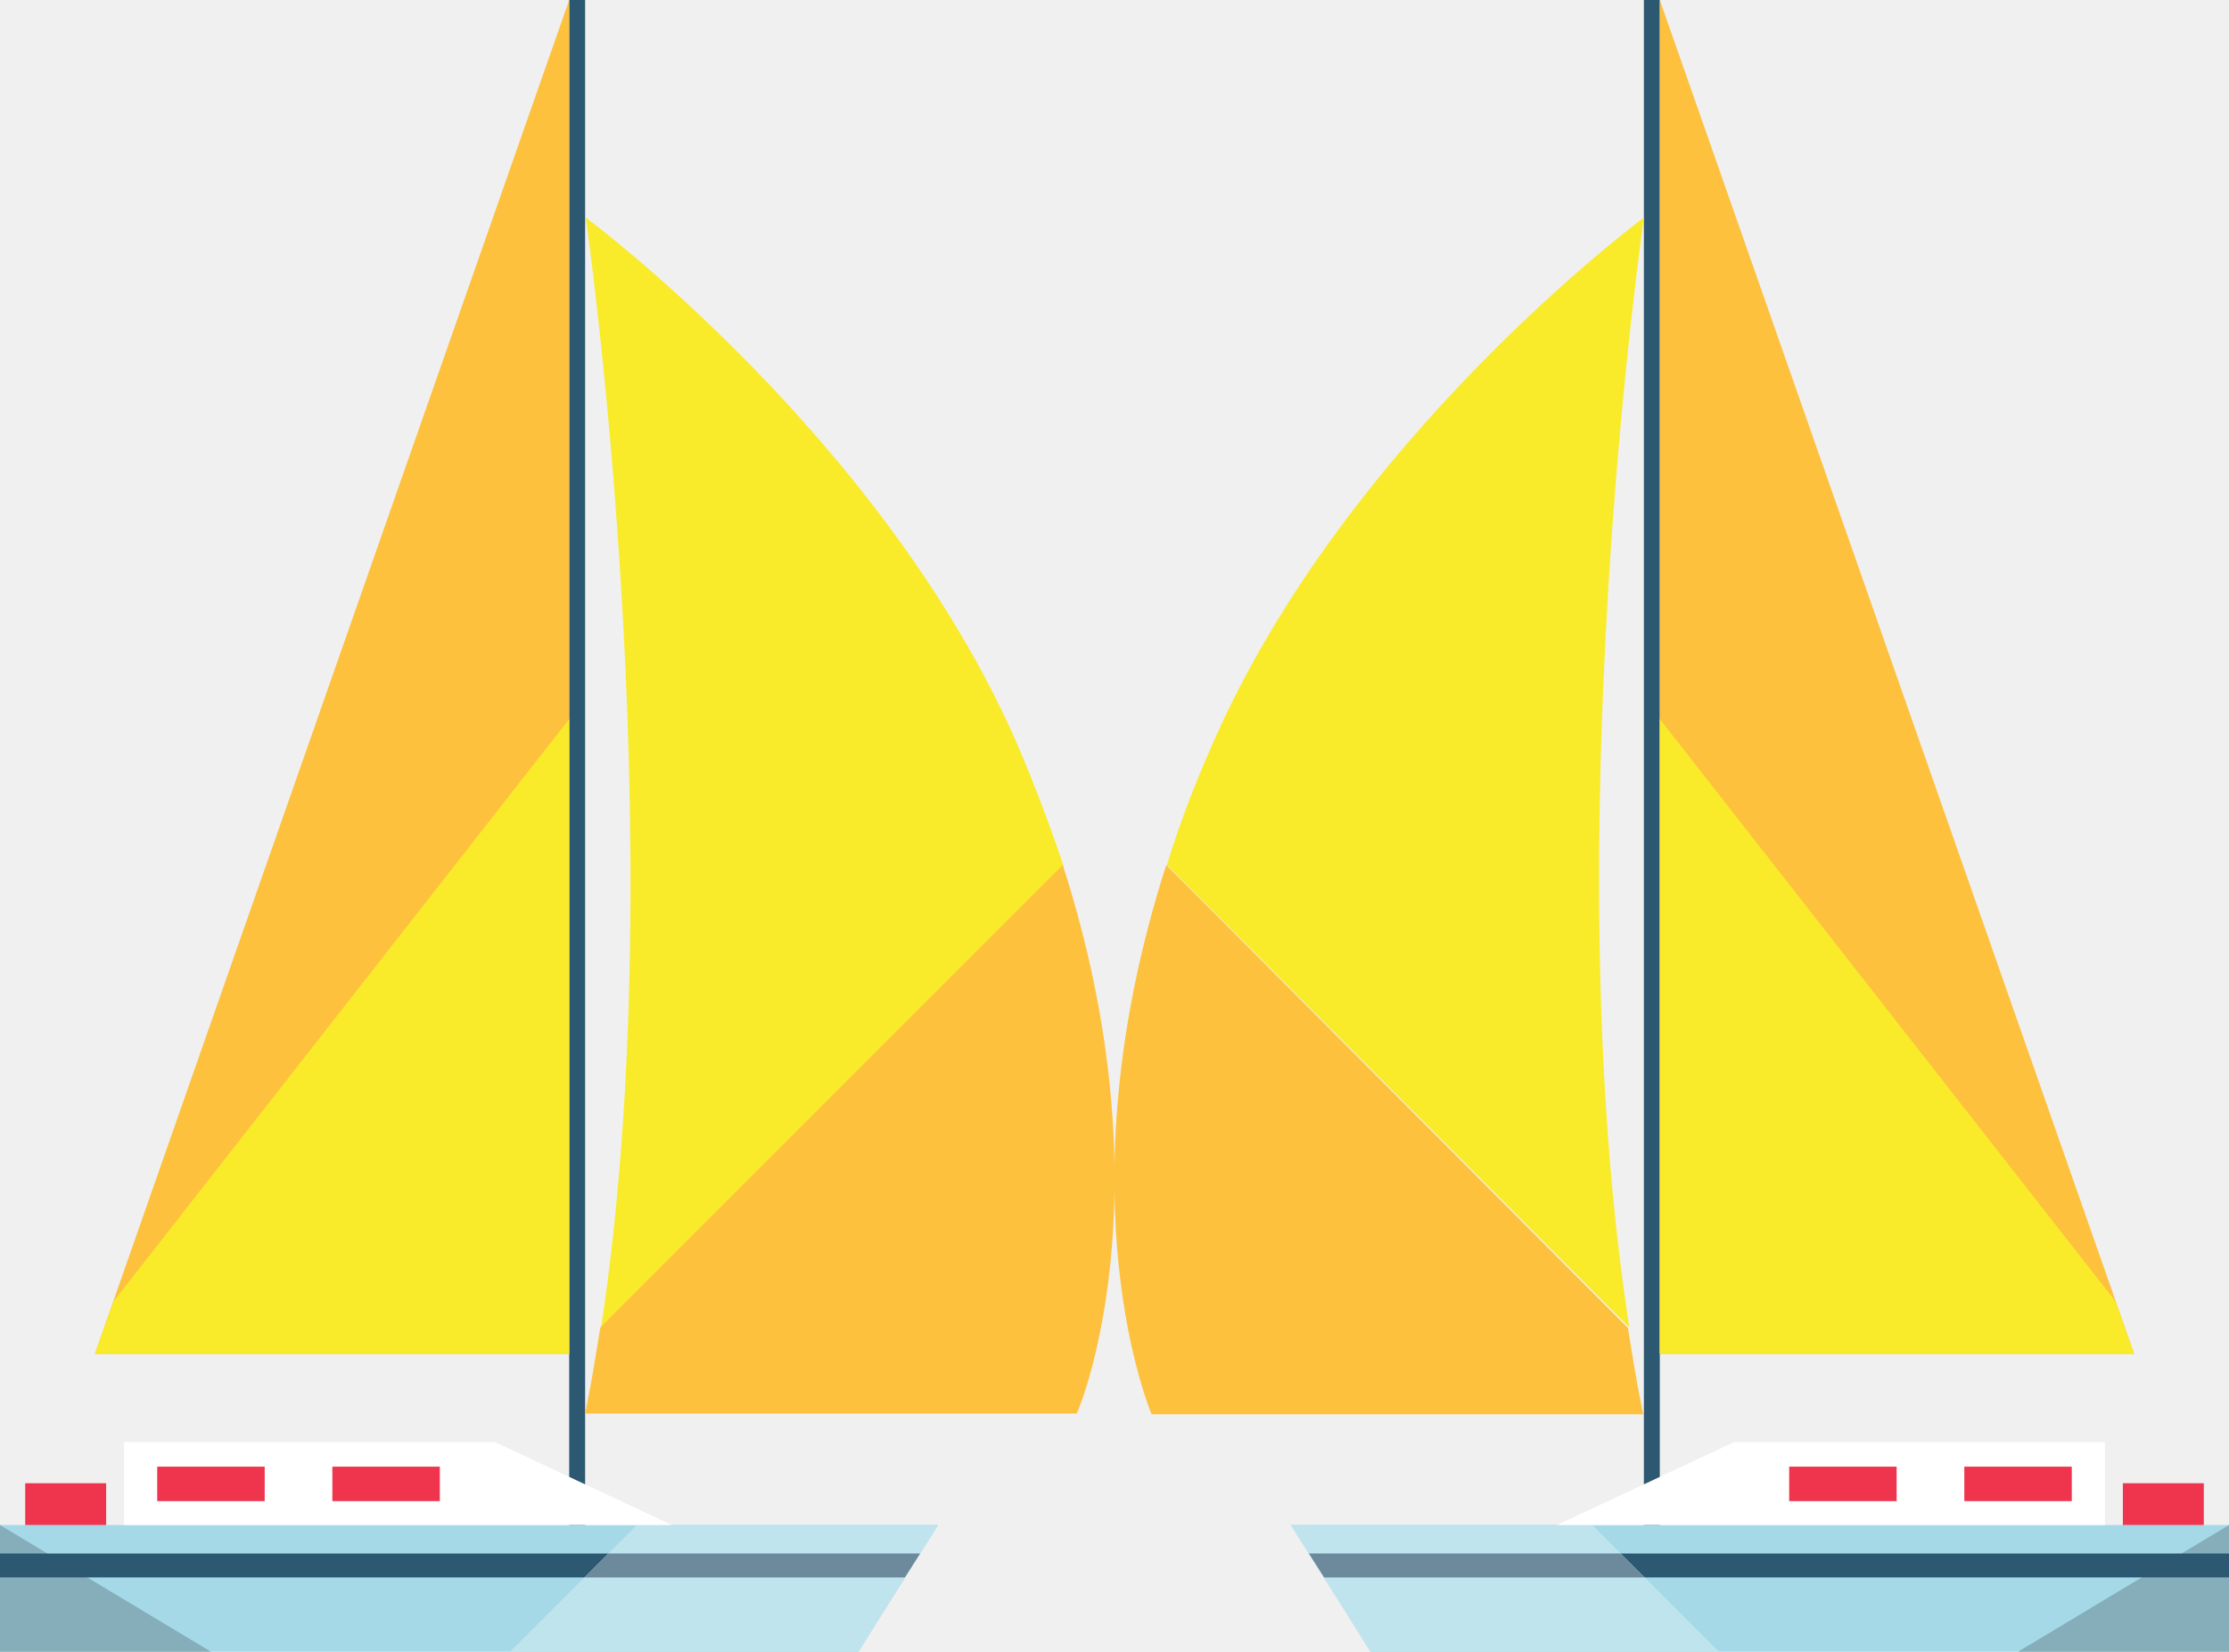
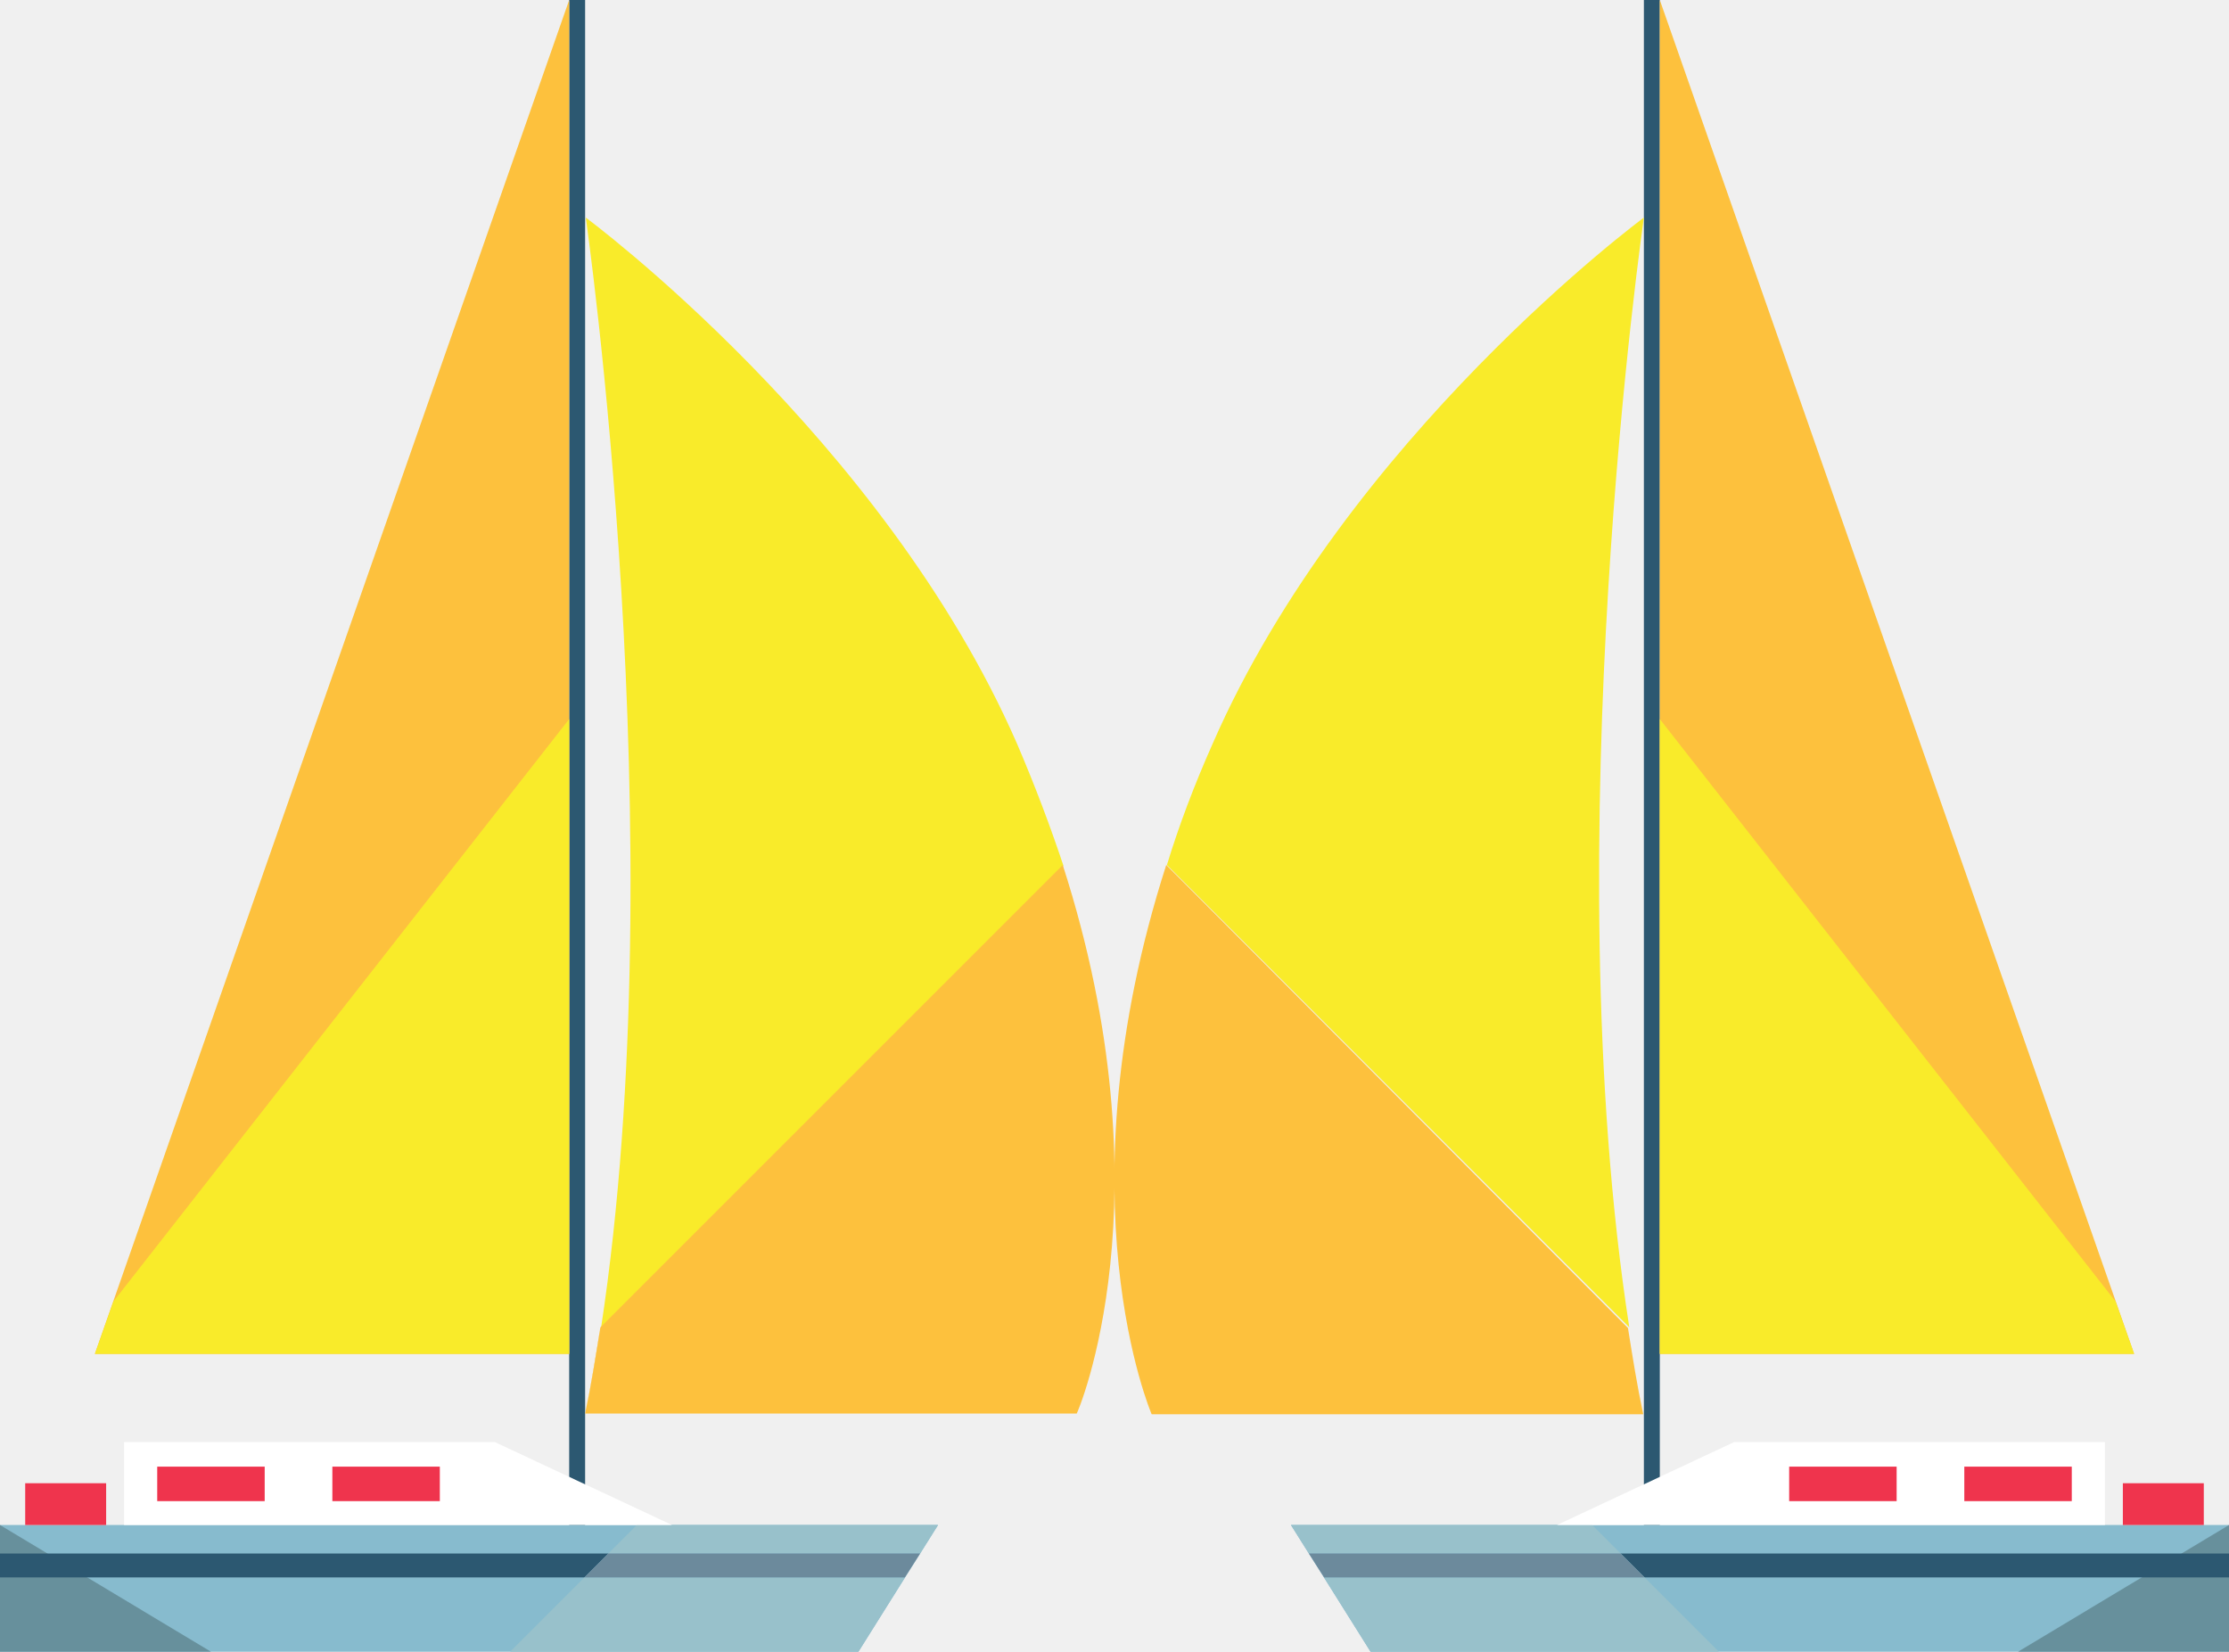
- <svg xmlns="http://www.w3.org/2000/svg" version="1.1" id="Livello_1" x="0px" y="0px" viewBox="0 0 336 249" width="336" height="249" style="enable-background:new 0 0 336 249;" xml:space="preserve">
+ <svg xmlns="http://www.w3.org/2000/svg" version="1.1" x="0px" y="0px" viewBox="0 0 336 249" width="336" height="249" style="enable-background:new 0 0 336 249;" xml:space="preserve">
  <style type="text/css">
	.st0{fill:#2C5871;}
- 	.st1{fill:#A5D9E7;}
- 	.st2{fill:#85AEBA;}
+ 	.st1{fill:#87BBCE;}
+ 	.st2{fill:#67909C;}
	.st3{fill:#FDC13D;}
	.st4{fill:#EF344D;}
	.st5{fill:#F9EB2A;}
- 	.st6{fill:#C0E4EE;}
+ 	.st6{fill:#98C1CB;}
	.st7{fill:#6C8A9C;}
	.st8{fill:#FFFFFF;}
</style>
-   <g>
-     <rect x="247.8" class="st0" width="2.4" height="232.1" />
-     <polygon class="st1" points="206.6,249 336,249 336,229.9 194.6,229.9  " />
-     <polygon class="st2" points="304.2,249 336,249 336,229.9  " />
-     <polygon class="st3" points="250.2,0 250.2,204.1 321.7,204.1  " />
-     <rect x="320" y="223.6" class="st4" width="12.2" height="6.3" />
+   <g id="Livello_1">
    <g>
-       <path class="st5" d="M247.8,32.8c0,0-44.8,33.1-65,79.3c-2.8,6.3-5.1,12.4-6.9,18.3l69.7,69.7C234.2,126.5,247.8,32.8,247.8,32.8z    " />
-       <path class="st3" d="M175.8,130.4c-16.2,50.4-2.2,82.8-2.2,82.8h74.1c-0.9-4.2-1.6-8.6-2.3-13L175.8,130.4z" />
+       <rect x="247.8" class="st0" width="2.4" height="232.1" />
+       <polygon class="st1" points="206.6,249 336,249 336,229.9 194.6,229.9   " />
+       <polygon class="st2" points="304.2,249 336,249 336,229.9   " />
+       <polygon class="st3" points="250.2,0 250.2,204.1 321.7,204.1   " />
+       <rect x="320" y="223.6" class="st4" width="12.2" height="6.3" />
+       <g>
+         <path class="st5" d="M247.8,32.8c0,0-44.8,33.1-65,79.3c-2.8,6.3-5.1,12.4-6.9,18.3l69.7,69.7C234.2,126.5,247.8,32.8,247.8,32.8     z" />
+         <path class="st3" d="M175.8,130.4c-16.2,50.4-2.2,82.8-2.2,82.8h74.1c-0.9-4.2-1.6-8.6-2.3-13L175.8,130.4z" />
+       </g>
+       <polygon class="st5" points="250.2,108.4 318.9,196.2 321.7,204.1 250.2,204.1   " />
+       <g>
+         <polygon class="st0" points="197.3,234.2 199.6,237.8 199.6,237.8 197.3,234.2    " />
+         <polygon class="st0" points="336,234.2 244.3,234.2 247.9,237.8 336,237.8    " />
+         <polygon class="st6" points="206.6,249 259.1,249 247.9,237.8 199.6,237.8    " />
+         <polygon class="st6" points="240,229.9 194.6,229.9 197.3,234.2 244.3,234.2    " />
+         <polygon class="st7" points="197.3,234.2 199.6,237.8 247.9,237.8 244.3,234.2    " />
+       </g>
+       <polygon class="st8" points="234.7,229.9 317.3,229.9 317.3,217.4 261.4,217.4   " />
+       <rect x="296.1" y="221.1" class="st4" width="16.2" height="5.2" />
+       <rect x="269.7" y="221.1" class="st4" width="16.2" height="5.2" />
    </g>
-     <polygon class="st5" points="250.2,108.4 318.9,196.2 321.7,204.1 250.2,204.1  " />
    <g>
-       <polygon class="st0" points="197.3,234.2 199.6,237.8 199.6,237.8 197.3,234.2   " />
-       <polygon class="st0" points="336,234.2 244.3,234.2 247.9,237.8 336,237.8   " />
-       <polygon class="st6" points="206.6,249 259.1,249 247.9,237.8 199.6,237.8   " />
-       <polygon class="st6" points="240,229.9 194.6,229.9 197.3,234.2 244.3,234.2   " />
-       <polygon class="st7" points="197.3,234.2 199.6,237.8 247.9,237.8 244.3,234.2   " />
+       <rect x="85.8" y="0" class="st0" width="2.4" height="232.1" />
+       <polygon class="st1" points="129.4,249 0,249 0,229.9 141.4,229.9   " />
+       <polygon class="st2" points="31.8,249 0,249 0,229.9   " />
+       <polygon class="st3" points="85.8,0 85.8,204.1 14.3,204.1   " />
+       <rect x="3.8" y="223.6" class="st4" width="12.2" height="6.3" />
+       <g>
+         <path class="st3" d="M90.5,200.1c-0.7,4.4-1.4,8.8-2.3,13C89.1,208.9,89.9,204.5,90.5,200.1L90.5,200.1z" />
+         <path class="st5" d="M153.3,112.1c-20.2-46.2-65-79.3-65-79.3s13.5,93.8,2.3,167.4l69.7-69.7C158.3,124.5,156,118.4,153.3,112.1z     " />
+         <path class="st3" d="M160.2,130.4l-69.7,69.7c-0.7,4.4-1.4,8.8-2.3,13h74.1C162.4,213.1,176.4,180.7,160.2,130.4z" />
+       </g>
+       <polygon class="st5" points="85.8,108.4 17.1,196.2 14.3,204.1 85.8,204.1   " />
+       <g>
+         <polygon class="st0" points="0,234.2 0,237.8 88.1,237.8 91.7,234.2    " />
+         <polygon class="st0" points="136.4,237.8 136.4,237.8 138.7,234.2 138.7,234.2    " />
+         <polygon class="st6" points="76.9,249 129.4,249 136.4,237.8 88.1,237.8    " />
+         <polygon class="st6" points="141.4,229.9 96,229.9 91.7,234.2 138.7,234.2    " />
+         <polygon class="st7" points="91.7,234.2 88.1,237.8 136.4,237.8 138.7,234.2    " />
+       </g>
+       <polygon class="st8" points="101.3,229.9 18.7,229.9 18.7,217.4 74.6,217.4   " />
+       <rect x="23.7" y="221.1" class="st4" width="16.2" height="5.2" />
+       <rect x="50.1" y="221.1" class="st4" width="16.2" height="5.2" />
    </g>
-     <polygon class="st8" points="234.7,229.9 317.3,229.9 317.3,217.4 261.4,217.4  " />
-     <rect x="296.1" y="221.1" class="st4" width="16.2" height="5.2" />
-     <rect x="269.7" y="221.1" class="st4" width="16.2" height="5.2" />
  </g>
-   <g>
-     <rect x="85.8" y="0" class="st0" width="2.4" height="232.1" />
-     <polygon class="st1" points="129.4,249 0,249 0,229.9 141.4,229.9  " />
-     <polygon class="st2" points="31.8,249 0,249 0,229.9  " />
-     <polygon class="st3" points="85.8,0 85.8,204.1 14.3,204.1  " />
-     <rect x="3.8" y="223.6" class="st4" width="12.2" height="6.3" />
-     <g>
-       <path class="st3" d="M90.5,200.1c-0.7,4.4-1.4,8.8-2.3,13C89.1,208.9,89.9,204.5,90.5,200.1L90.5,200.1z" />
-       <path class="st5" d="M153.3,112.1c-20.2-46.2-65-79.3-65-79.3s13.5,93.8,2.3,167.4l69.7-69.7C158.3,124.5,156,118.4,153.3,112.1z" />
-       <path class="st3" d="M160.2,130.4l-69.7,69.7c-0.7,4.4-1.4,8.8-2.3,13h74.1C162.4,213.1,176.4,180.7,160.2,130.4z" />
-     </g>
-     <polygon class="st5" points="85.8,108.4 17.1,196.2 14.3,204.1 85.8,204.1  " />
-     <g>
-       <polygon class="st0" points="0,234.2 0,237.8 88.1,237.8 91.7,234.2   " />
-       <polygon class="st0" points="136.4,237.8 136.4,237.8 138.7,234.2 138.7,234.2   " />
-       <polygon class="st6" points="76.9,249 129.4,249 136.4,237.8 88.1,237.8   " />
-       <polygon class="st6" points="141.4,229.9 96,229.9 91.7,234.2 138.7,234.2   " />
-       <polygon class="st7" points="91.7,234.2 88.1,237.8 136.4,237.8 138.7,234.2   " />
-     </g>
-     <polygon class="st8" points="101.3,229.9 18.7,229.9 18.7,217.4 74.6,217.4  " />
-     <rect x="23.7" y="221.1" class="st4" width="16.2" height="5.2" />
-     <rect x="50.1" y="221.1" class="st4" width="16.2" height="5.2" />
-   </g>
+   <g id="Faro">
+ </g>
</svg>
